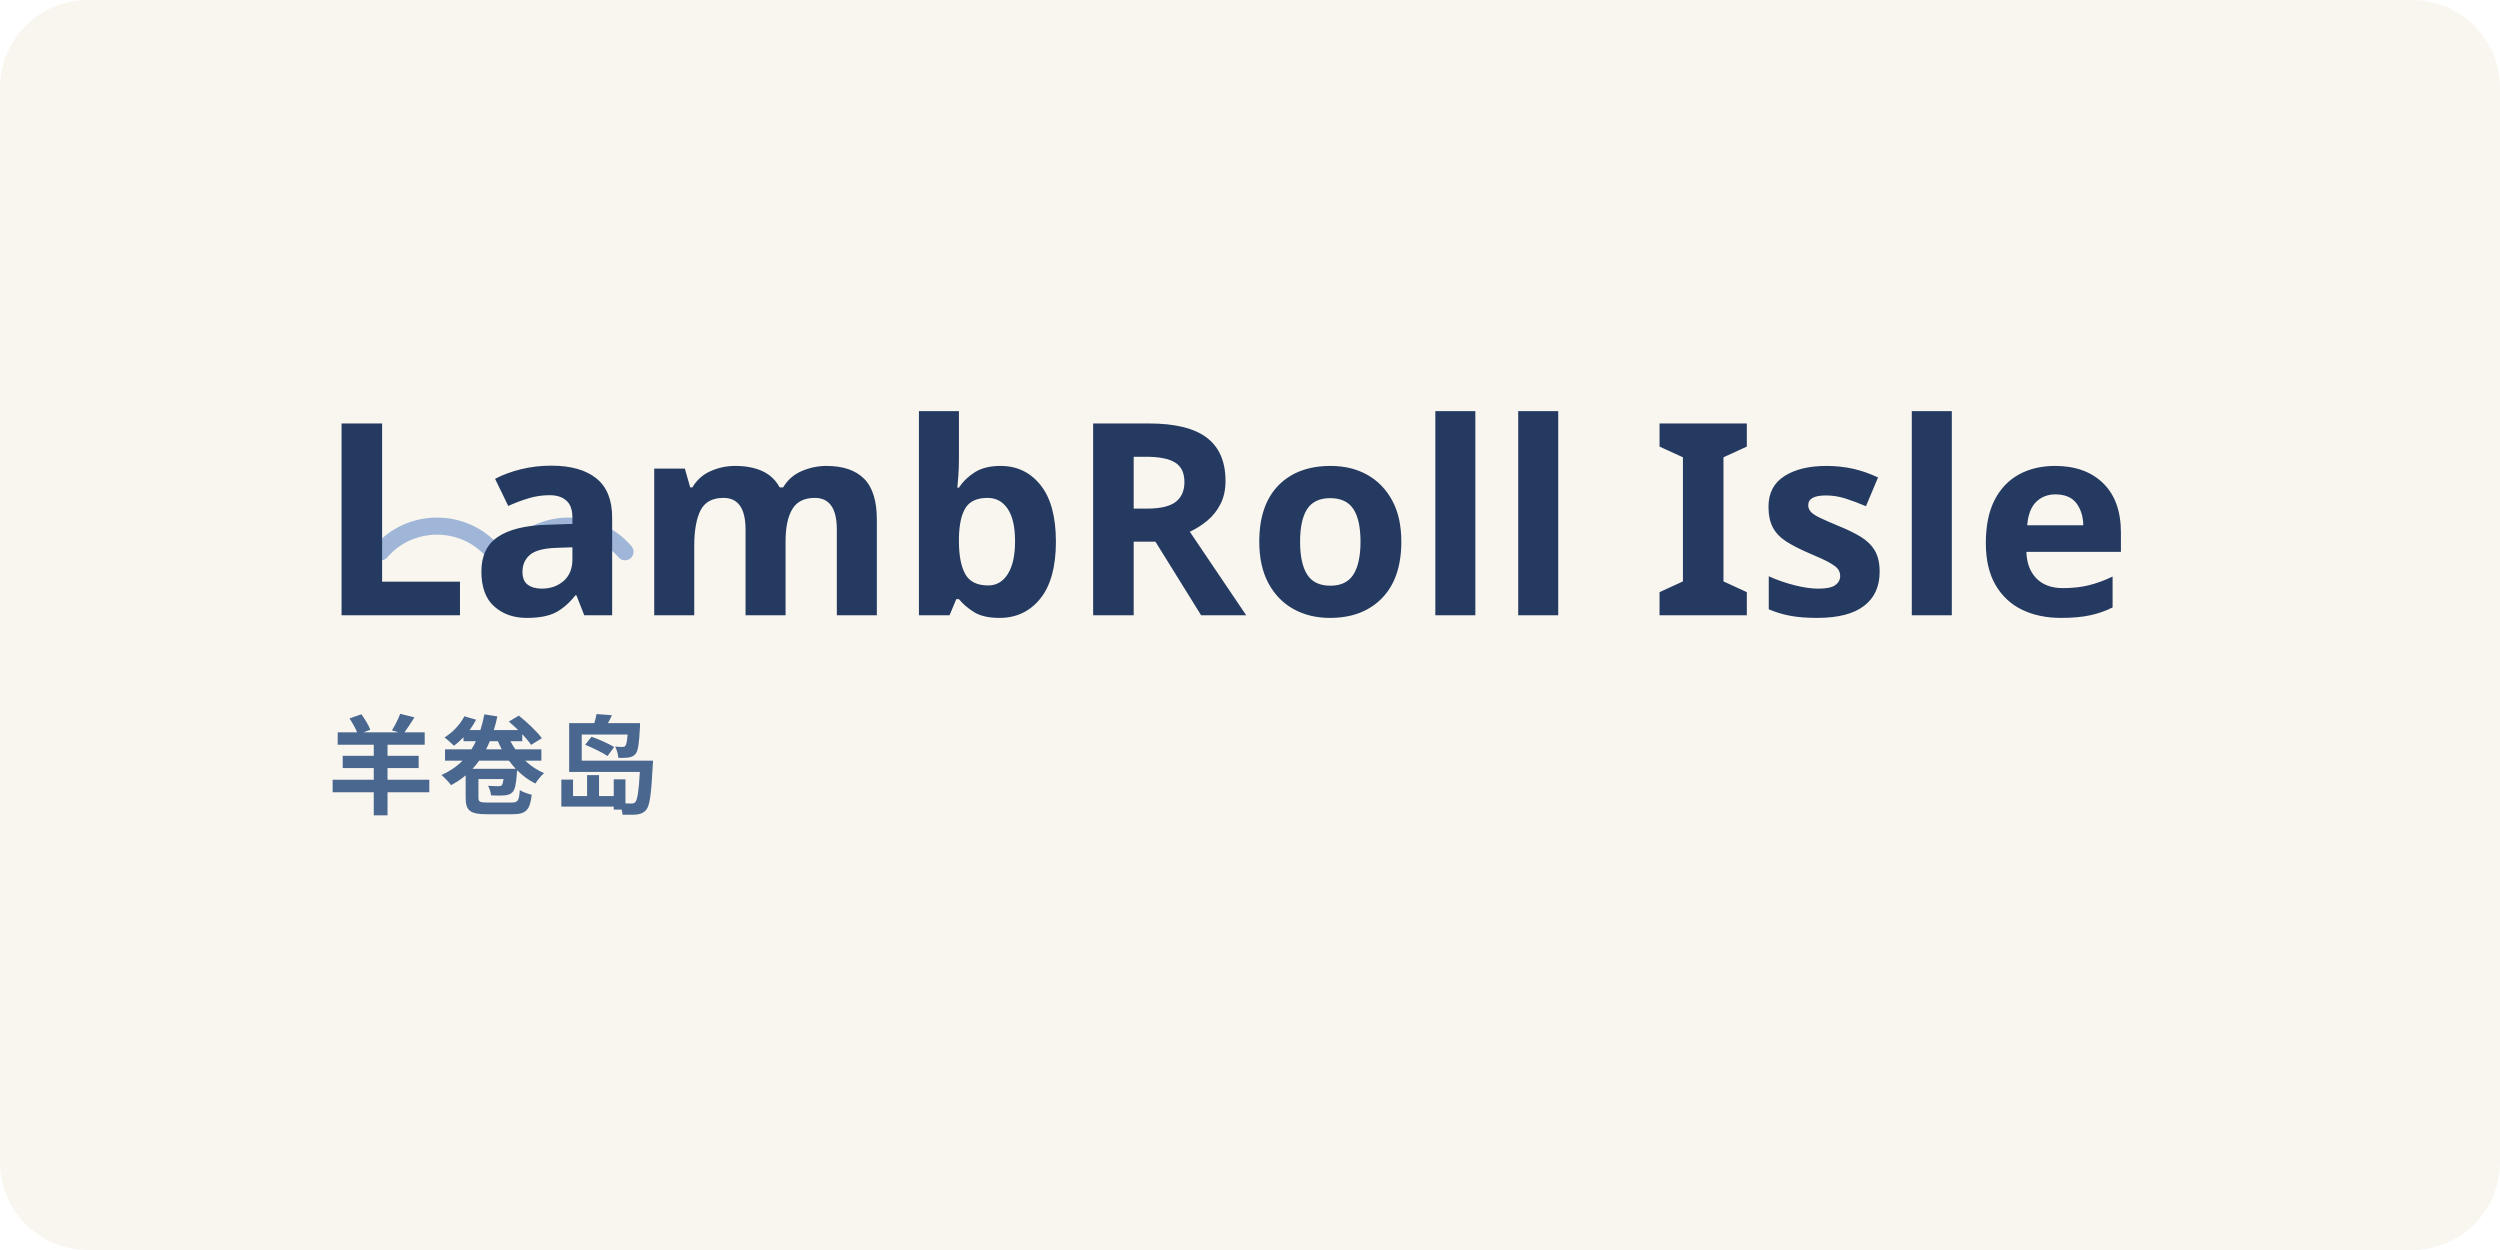
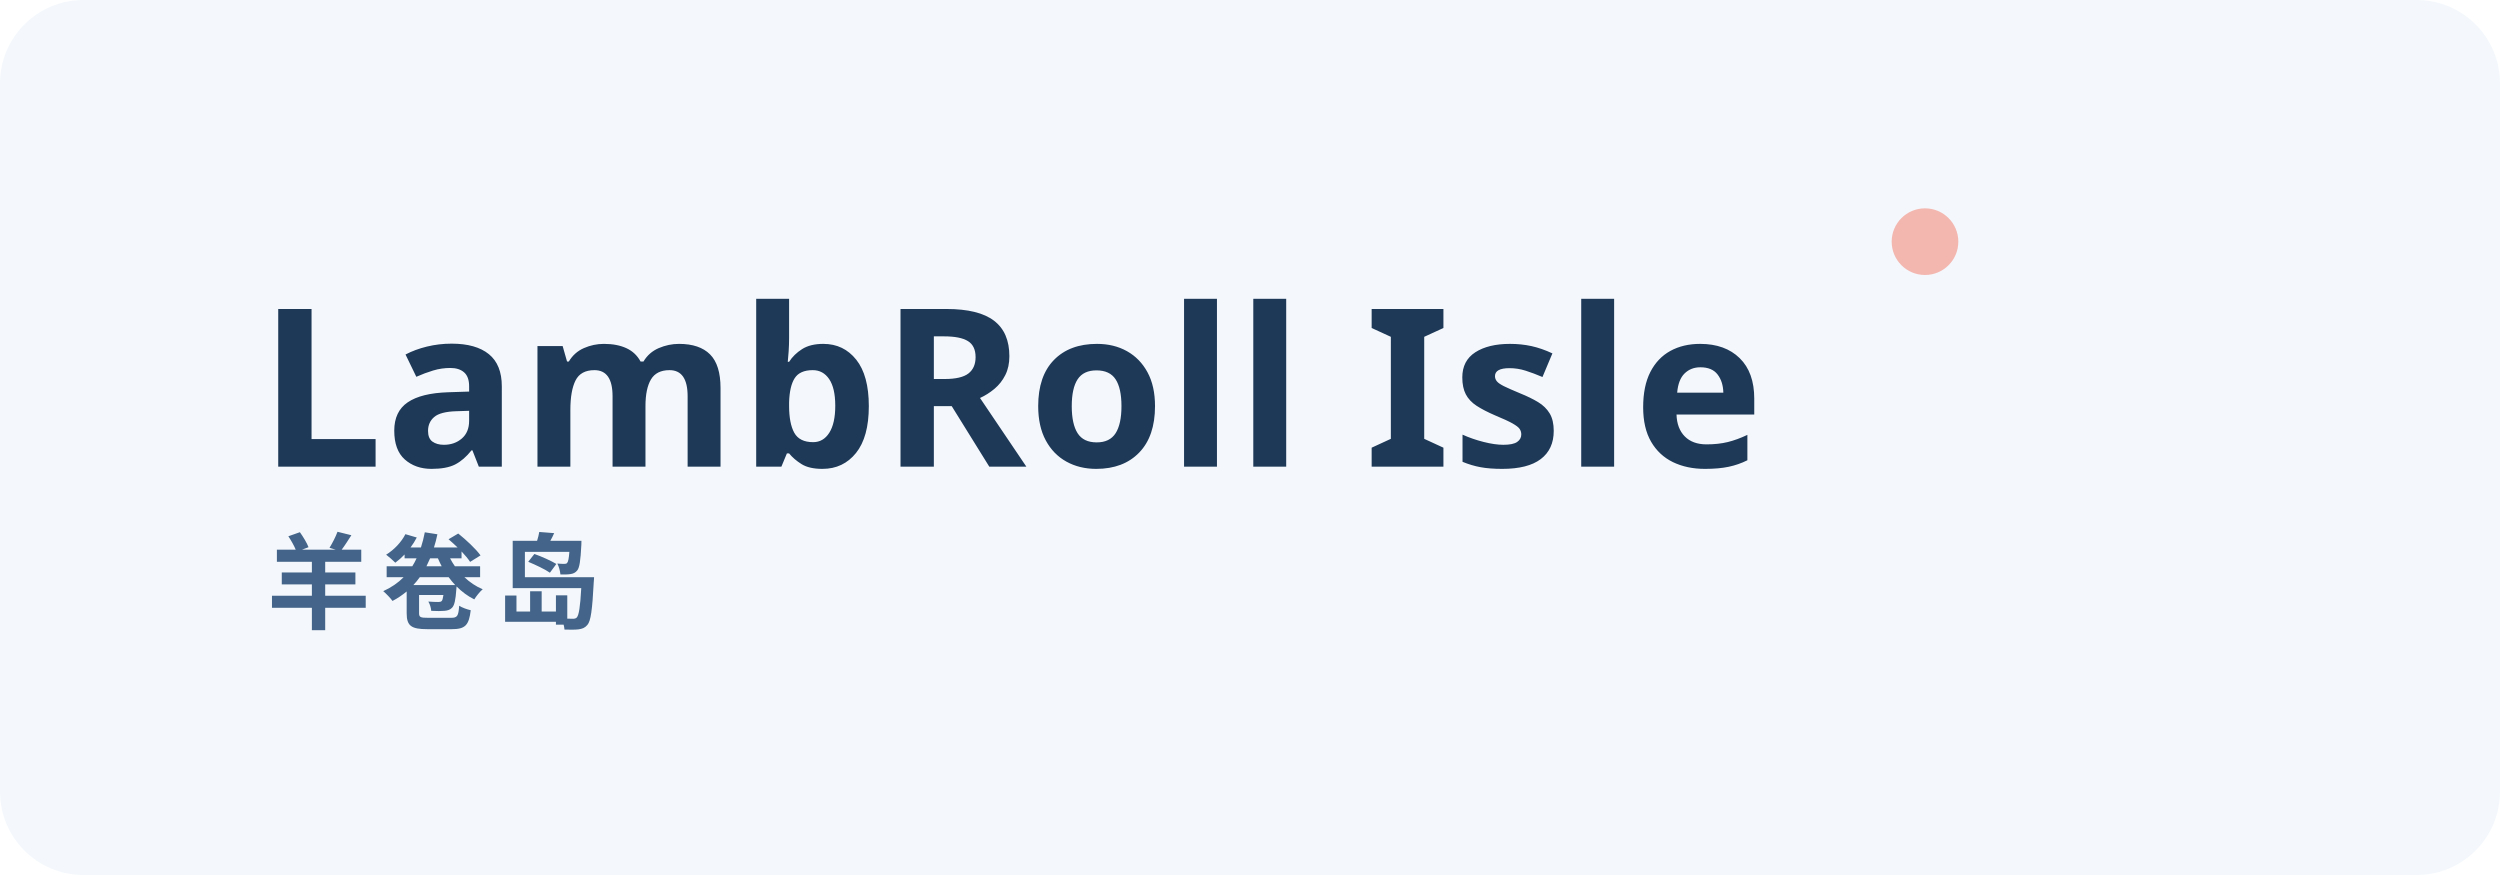
- <svg xmlns="http://www.w3.org/2000/svg" width="1024" height="512" viewBox="0 0 1024 512" role="img" aria-label="LambRoll Isle 羊卷岛 纯字标底牌">
-   <rect width="1024" height="512" rx="36" fill="#F9F6EF" />
-   <g transform="translate(138,218)">
-     <path d="M18 8 C30 -6, 52 -6, 64 8" fill="none" stroke="#9FB6D8" stroke-width="7" stroke-linecap="round" />
-     <path d="M72 8 C84 -6, 106 -6, 118 8" fill="none" stroke="#9FB6D8" stroke-width="7" stroke-linecap="round" />
-   </g>
-   <g transform="translate(130,252)">
-     <text x="0" y="0" font-size="110" font-weight="760" letter-spacing="0.4" font-family="Avenir Next, Segoe UI, PingFang SC, Microsoft YaHei, sans-serif" fill="#243A60">LambRoll Isle</text>
-     <text x="4" y="78" font-size="44" font-weight="650" letter-spacing="2" font-family="Avenir Next, Segoe UI, PingFang SC, Microsoft YaHei, sans-serif" fill="#4A678F">羊卷岛</text>
-   </g>
+ <svg xmlns="http://www.w3.org/2000/svg" width="1200" height="420" viewBox="0 0 1200 420" role="img" aria-label="LambRoll wordmark B">
+   <rect width="1200" height="420" rx="40" fill="#F4F8FC" />
+   <text x="124" y="224" font-size="106" font-weight="760" letter-spacing="0.9" font-family="Avenir Next, Nunito Sans, Poppins, Segoe UI, sans-serif" fill="#1E3958">LambRoll Isle</text>
+   <text x="128" y="298" font-size="50" font-weight="620" letter-spacing="5" font-family="Avenir Next, Nunito Sans, PingFang SC, Microsoft YaHei, sans-serif" fill="#446589">羊卷岛</text>
+   <circle cx="924" cy="116" r="16" fill="#F3B7B0" />
</svg>
